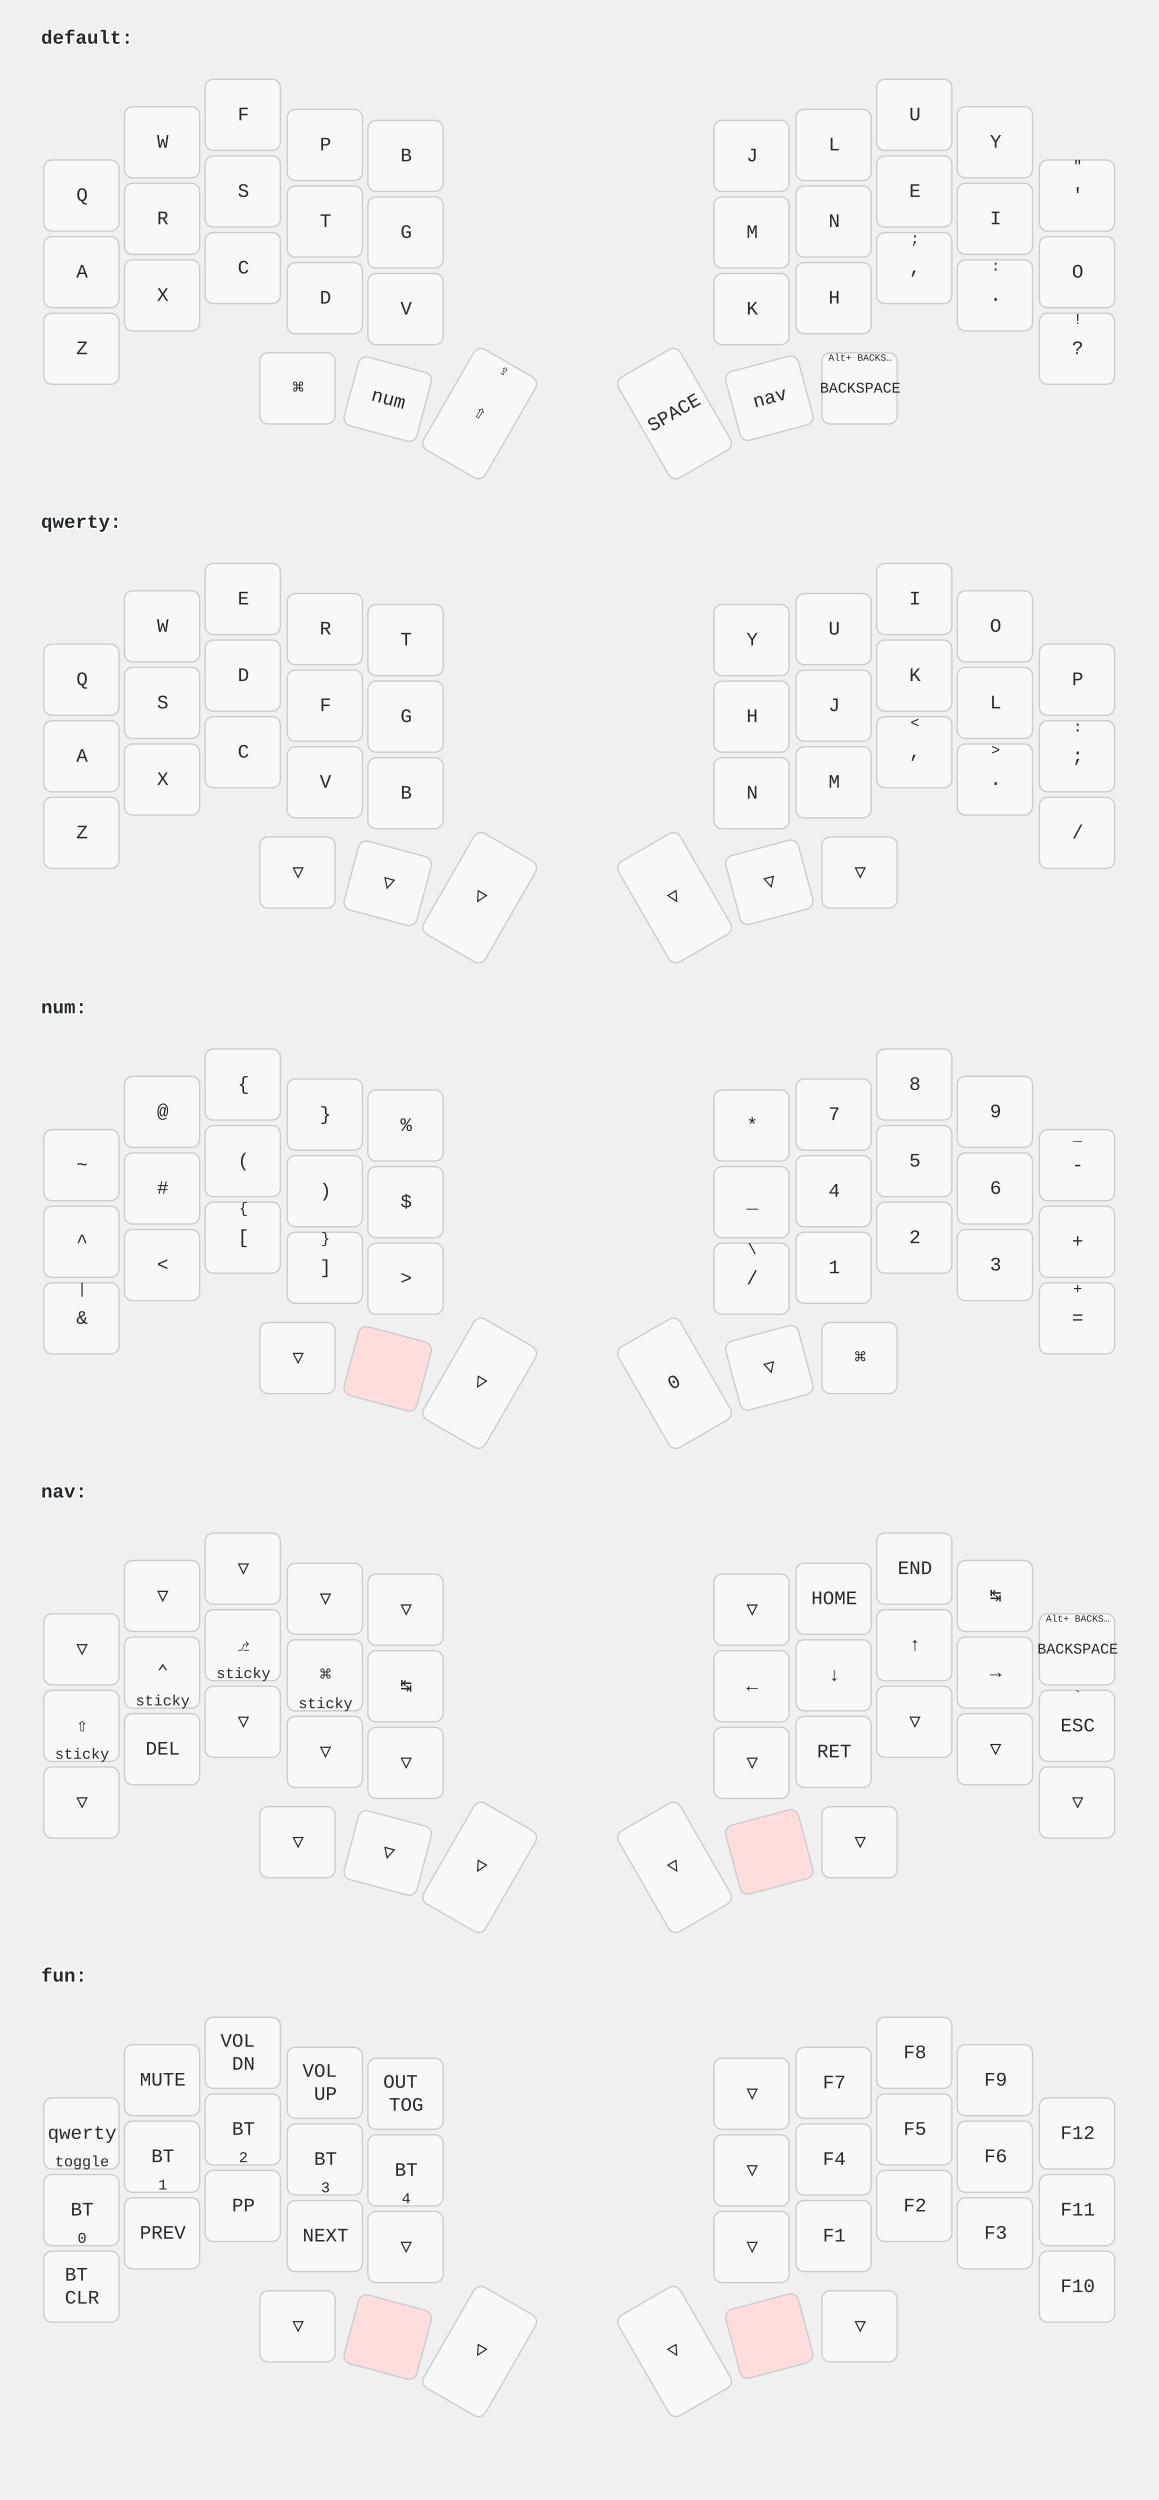
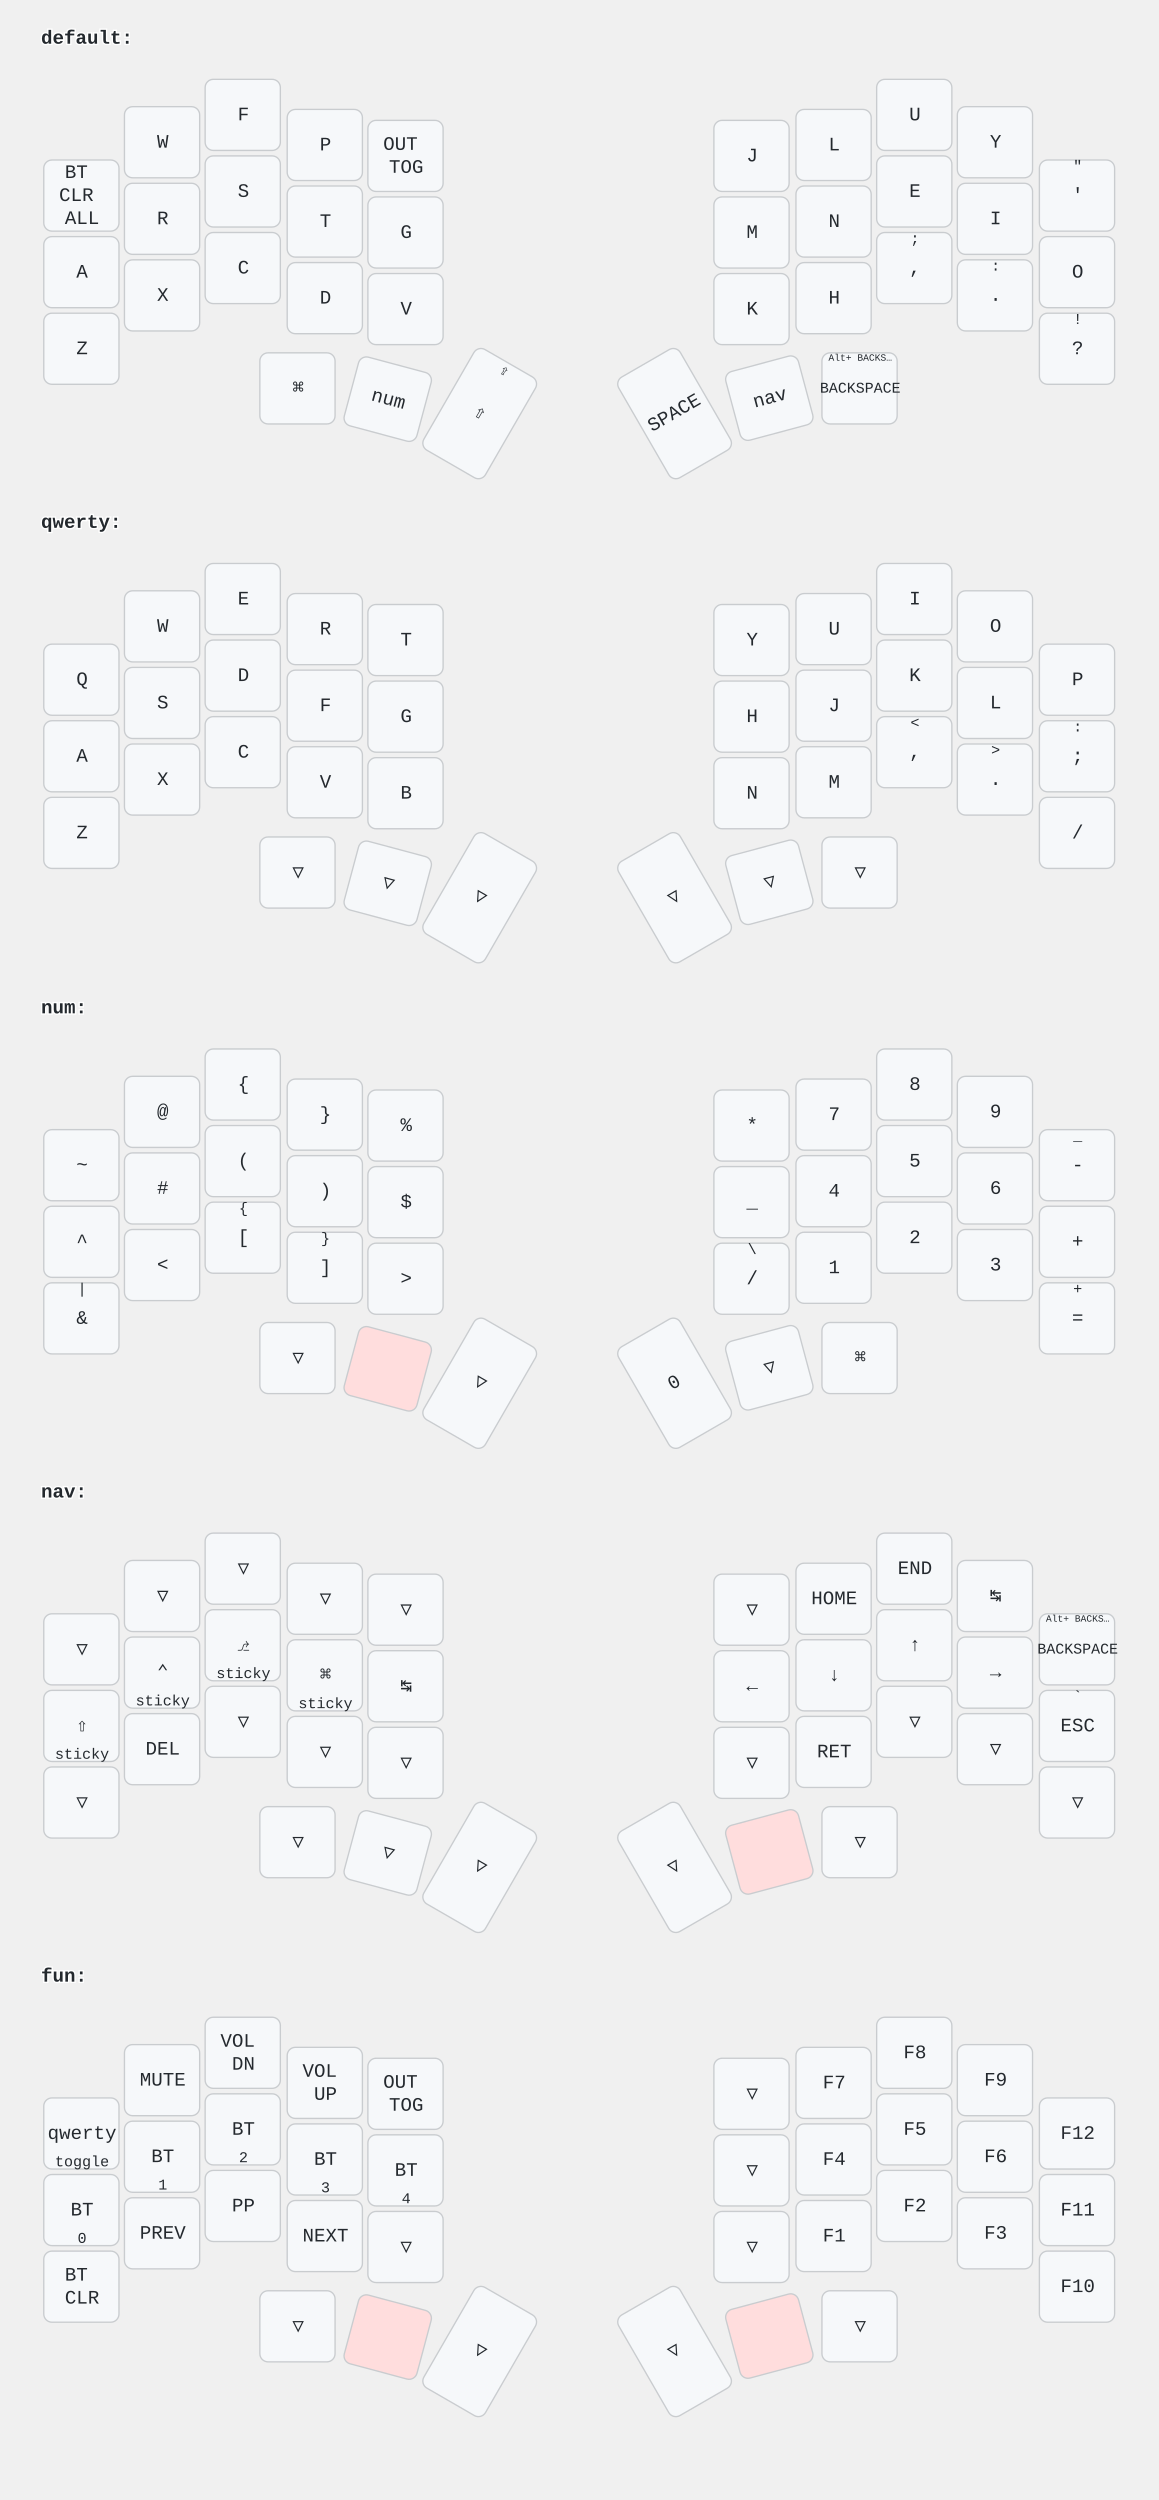
<svg xmlns="http://www.w3.org/2000/svg" width="847" height="1828" viewBox="0 0 847 1828" class="keymap">
  <style>/* font and background color specifications */
svg {
    font-family: SFMono-Regular,Consolas,Liberation Mono,Menlo,monospace;
    font-size: 14px;
    font-kerning: normal;
    text-rendering: optimizeLegibility;
    fill: #24292e;
}

/* default key styling */
rect {
    fill: #f6f8fa;
    stroke: #c9cccf;
    stroke-width: 1;
}

/* color accent for combo boxes */
rect.combo {
    fill: #cdf;
}

/* color accent for held keys */
rect.held, rect.combo.held {
    fill: #fdd;
}

/* color accent for ghost (optional) keys */
rect.ghost, rect.combo.ghost {
    fill: #ddd;
}

text {
    text-anchor: middle;
    dominant-baseline: middle;
}

/* styling for layer labels */
text.label {
    font-weight: bold;
    text-anchor: start;
    stroke: white;
    stroke-width: 2;
    paint-order: stroke;
}

/* styling for combo tap, and key hold/shifted label text */
text.combo, text.hold, text.shifted {
    font-size: 11px;
}

text.hold {
    text-anchor: middle;
    dominant-baseline: auto;
}

text.shifted {
    text-anchor: middle;
    dominant-baseline: hanging;
}

/* styling for hold/shifted label text in combo box */
text.combo.hold, text.combo.shifted {
    font-size: 8px;
}

/* styling for combo dendrons */
path {
    stroke-width: 1;
    stroke: gray;
    fill: none;
}
</style>
  <g transform="translate(30, 0)" class="layer-default">
    <text x="0" y="28" class="label" id="default">default:</text>
    <g transform="translate(0, 56)">
      <g transform="translate(30, 87)" class="key keypos-0">
        <rect rx="6" ry="6" x="-28" y="-26" width="55" height="52" class="key" />
-         <text x="0" y="0" class="key tap">Q</text>
+         <text x="0" y="0" class="key tap">
+           <tspan x="0" dy="-1.2em">BT</tspan>
+           <tspan x="0" dy="1.2em">CLR</tspan>
+           <tspan x="0" dy="1.2em">ALL</tspan>
+         </text>
      </g>
      <g transform="translate(89, 48)" class="key keypos-1">
        <rect rx="6" ry="6" x="-28" y="-26" width="55" height="52" class="key" />
        <text x="0" y="0" class="key tap">W</text>
      </g>
      <g transform="translate(148, 28)" class="key keypos-2">
        <rect rx="6" ry="6" x="-28" y="-26" width="55" height="52" class="key" />
        <text x="0" y="0" class="key tap">F</text>
      </g>
      <g transform="translate(208, 50)" class="key keypos-3">
        <rect rx="6" ry="6" x="-28" y="-26" width="55" height="52" class="key" />
        <text x="0" y="0" class="key tap">P</text>
      </g>
      <g transform="translate(267, 58)" class="key keypos-4">
        <rect rx="6" ry="6" x="-28" y="-26" width="55" height="52" class="key" />
-         <text x="0" y="0" class="key tap">B</text>
+         <text x="0" y="0" class="key tap">
+           <tspan x="0" dy="-0.6em">OUT</tspan>
+           <tspan x="0" dy="1.2em">TOG</tspan>
+         </text>
      </g>
      <g transform="translate(520, 58)" class="key keypos-5">
        <rect rx="6" ry="6" x="-28" y="-26" width="55" height="52" class="key" />
        <text x="0" y="0" class="key tap">J</text>
      </g>
      <g transform="translate(580, 50)" class="key keypos-6">
        <rect rx="6" ry="6" x="-28" y="-26" width="55" height="52" class="key" />
        <text x="0" y="0" class="key tap">L</text>
      </g>
      <g transform="translate(639, 28)" class="key keypos-7">
        <rect rx="6" ry="6" x="-28" y="-26" width="55" height="52" class="key" />
        <text x="0" y="0" class="key tap">U</text>
      </g>
      <g transform="translate(698, 48)" class="key keypos-8">
        <rect rx="6" ry="6" x="-28" y="-26" width="55" height="52" class="key" />
        <text x="0" y="0" class="key tap">Y</text>
      </g>
      <g transform="translate(758, 87)" class="key keypos-9">
        <rect rx="6" ry="6" x="-28" y="-26" width="55" height="52" class="key" />
        <text x="0" y="0" class="key tap">'</text>
        <text x="0" y="-24" class="key shifted">"</text>
      </g>
      <g transform="translate(30, 143)" class="key keypos-10">
        <rect rx="6" ry="6" x="-28" y="-26" width="55" height="52" class="key" />
        <text x="0" y="0" class="key tap">A</text>
      </g>
      <g transform="translate(89, 104)" class="key keypos-11">
        <rect rx="6" ry="6" x="-28" y="-26" width="55" height="52" class="key" />
        <text x="0" y="0" class="key tap">R</text>
      </g>
      <g transform="translate(148, 84)" class="key keypos-12">
        <rect rx="6" ry="6" x="-28" y="-26" width="55" height="52" class="key" />
        <text x="0" y="0" class="key tap">S</text>
      </g>
      <g transform="translate(208, 106)" class="key keypos-13">
        <rect rx="6" ry="6" x="-28" y="-26" width="55" height="52" class="key" />
        <text x="0" y="0" class="key tap">T</text>
      </g>
      <g transform="translate(267, 114)" class="key keypos-14">
        <rect rx="6" ry="6" x="-28" y="-26" width="55" height="52" class="key" />
        <text x="0" y="0" class="key tap">G</text>
      </g>
      <g transform="translate(520, 114)" class="key keypos-15">
        <rect rx="6" ry="6" x="-28" y="-26" width="55" height="52" class="key" />
        <text x="0" y="0" class="key tap">M</text>
      </g>
      <g transform="translate(580, 106)" class="key keypos-16">
        <rect rx="6" ry="6" x="-28" y="-26" width="55" height="52" class="key" />
        <text x="0" y="0" class="key tap">N</text>
      </g>
      <g transform="translate(639, 84)" class="key keypos-17">
        <rect rx="6" ry="6" x="-28" y="-26" width="55" height="52" class="key" />
        <text x="0" y="0" class="key tap">E</text>
      </g>
      <g transform="translate(698, 104)" class="key keypos-18">
        <rect rx="6" ry="6" x="-28" y="-26" width="55" height="52" class="key" />
        <text x="0" y="0" class="key tap">I</text>
      </g>
      <g transform="translate(758, 143)" class="key keypos-19">
        <rect rx="6" ry="6" x="-28" y="-26" width="55" height="52" class="key" />
        <text x="0" y="0" class="key tap">O</text>
      </g>
      <g transform="translate(30, 199)" class="key keypos-20">
        <rect rx="6" ry="6" x="-28" y="-26" width="55" height="52" class="key" />
        <text x="0" y="0" class="key tap">Z</text>
      </g>
      <g transform="translate(89, 160)" class="key keypos-21">
        <rect rx="6" ry="6" x="-28" y="-26" width="55" height="52" class="key" />
        <text x="0" y="0" class="key tap">X</text>
      </g>
      <g transform="translate(148, 140)" class="key keypos-22">
        <rect rx="6" ry="6" x="-28" y="-26" width="55" height="52" class="key" />
        <text x="0" y="0" class="key tap">C</text>
      </g>
      <g transform="translate(208, 162)" class="key keypos-23">
        <rect rx="6" ry="6" x="-28" y="-26" width="55" height="52" class="key" />
        <text x="0" y="0" class="key tap">D</text>
      </g>
      <g transform="translate(267, 170)" class="key keypos-24">
        <rect rx="6" ry="6" x="-28" y="-26" width="55" height="52" class="key" />
        <text x="0" y="0" class="key tap">V</text>
      </g>
      <g transform="translate(520, 170)" class="key keypos-25">
        <rect rx="6" ry="6" x="-28" y="-26" width="55" height="52" class="key" />
        <text x="0" y="0" class="key tap">K</text>
      </g>
      <g transform="translate(580, 162)" class="key keypos-26">
        <rect rx="6" ry="6" x="-28" y="-26" width="55" height="52" class="key" />
        <text x="0" y="0" class="key tap">H</text>
      </g>
      <g transform="translate(639, 140)" class="key keypos-27">
        <rect rx="6" ry="6" x="-28" y="-26" width="55" height="52" class="key" />
        <text x="0" y="0" class="key tap">,</text>
        <text x="0" y="-24" class="key shifted">;</text>
      </g>
      <g transform="translate(698, 160)" class="key keypos-28">
        <rect rx="6" ry="6" x="-28" y="-26" width="55" height="52" class="key" />
        <text x="0" y="0" class="key tap">.</text>
        <text x="0" y="-24" class="key shifted">:</text>
      </g>
      <g transform="translate(758, 199)" class="key keypos-29">
        <rect rx="6" ry="6" x="-28" y="-26" width="55" height="52" class="key" />
        <text x="0" y="0" class="key tap">?</text>
        <text x="0" y="-24" class="key shifted">!</text>
      </g>
      <g transform="translate(188, 228)" class="key keypos-30">
        <rect rx="6" ry="6" x="-28" y="-26" width="55" height="52" class="key" />
        <text x="0" y="0" class="key tap">⌘</text>
      </g>
      <g transform="translate(254, 236) rotate(15.0)" class="key keypos-31">
        <rect rx="6" ry="6" x="-28" y="-26" width="55" height="52" class="key" />
        <a href="#num">
          <text x="0" y="0" class="key tap layer-activator">num</text>
        </a>
      </g>
      <g transform="translate(321, 246) rotate(30.0)" class="key keypos-32">
        <rect rx="6" ry="6" x="-26" y="-42" width="52" height="85" class="key" />
        <text x="0" y="0" class="key tap">⇧</text>
        <text x="0" y="-40" class="key shifted">⇪</text>
      </g>
      <g transform="translate(463, 246) rotate(-30.0)" class="key keypos-33">
        <rect rx="6" ry="6" x="-26" y="-42" width="52" height="85" class="key" />
        <text x="0" y="0" class="key tap">SPACE</text>
      </g>
      <g transform="translate(533, 235) rotate(-15.0)" class="key keypos-34">
        <rect rx="6" ry="6" x="-28" y="-26" width="55" height="52" class="key" />
        <a href="#nav">
          <text x="0" y="0" class="key tap layer-activator">nav</text>
        </a>
      </g>
      <g transform="translate(599, 228)" class="key keypos-35">
        <rect rx="6" ry="6" x="-28" y="-26" width="55" height="52" class="key" />
        <text x="0" y="0" class="key tap">
          <tspan style="font-size: 78%">BACKSPACE</tspan>
        </text>
        <text x="0" y="-24" class="key shifted">
          <tspan style="font-size: 64%">Alt+ BACKS…</tspan>
        </text>
      </g>
    </g>
  </g>
  <g transform="translate(30, 354)" class="layer-qwerty">
    <text x="0" y="28" class="label" id="qwerty">qwerty:</text>
    <g transform="translate(0, 56)">
      <g transform="translate(30, 87)" class="key keypos-0">
        <rect rx="6" ry="6" x="-28" y="-26" width="55" height="52" class="key" />
        <text x="0" y="0" class="key tap">Q</text>
      </g>
      <g transform="translate(89, 48)" class="key keypos-1">
        <rect rx="6" ry="6" x="-28" y="-26" width="55" height="52" class="key" />
        <text x="0" y="0" class="key tap">W</text>
      </g>
      <g transform="translate(148, 28)" class="key keypos-2">
        <rect rx="6" ry="6" x="-28" y="-26" width="55" height="52" class="key" />
        <text x="0" y="0" class="key tap">E</text>
      </g>
      <g transform="translate(208, 50)" class="key keypos-3">
        <rect rx="6" ry="6" x="-28" y="-26" width="55" height="52" class="key" />
        <text x="0" y="0" class="key tap">R</text>
      </g>
      <g transform="translate(267, 58)" class="key keypos-4">
        <rect rx="6" ry="6" x="-28" y="-26" width="55" height="52" class="key" />
        <text x="0" y="0" class="key tap">T</text>
      </g>
      <g transform="translate(520, 58)" class="key keypos-5">
        <rect rx="6" ry="6" x="-28" y="-26" width="55" height="52" class="key" />
        <text x="0" y="0" class="key tap">Y</text>
      </g>
      <g transform="translate(580, 50)" class="key keypos-6">
        <rect rx="6" ry="6" x="-28" y="-26" width="55" height="52" class="key" />
        <text x="0" y="0" class="key tap">U</text>
      </g>
      <g transform="translate(639, 28)" class="key keypos-7">
        <rect rx="6" ry="6" x="-28" y="-26" width="55" height="52" class="key" />
        <text x="0" y="0" class="key tap">I</text>
      </g>
      <g transform="translate(698, 48)" class="key keypos-8">
        <rect rx="6" ry="6" x="-28" y="-26" width="55" height="52" class="key" />
        <text x="0" y="0" class="key tap">O</text>
      </g>
      <g transform="translate(758, 87)" class="key keypos-9">
        <rect rx="6" ry="6" x="-28" y="-26" width="55" height="52" class="key" />
        <text x="0" y="0" class="key tap">P</text>
      </g>
      <g transform="translate(30, 143)" class="key keypos-10">
        <rect rx="6" ry="6" x="-28" y="-26" width="55" height="52" class="key" />
        <text x="0" y="0" class="key tap">A</text>
      </g>
      <g transform="translate(89, 104)" class="key keypos-11">
        <rect rx="6" ry="6" x="-28" y="-26" width="55" height="52" class="key" />
        <text x="0" y="0" class="key tap">S</text>
      </g>
      <g transform="translate(148, 84)" class="key keypos-12">
        <rect rx="6" ry="6" x="-28" y="-26" width="55" height="52" class="key" />
        <text x="0" y="0" class="key tap">D</text>
      </g>
      <g transform="translate(208, 106)" class="key keypos-13">
        <rect rx="6" ry="6" x="-28" y="-26" width="55" height="52" class="key" />
        <text x="0" y="0" class="key tap">F</text>
      </g>
      <g transform="translate(267, 114)" class="key keypos-14">
        <rect rx="6" ry="6" x="-28" y="-26" width="55" height="52" class="key" />
        <text x="0" y="0" class="key tap">G</text>
      </g>
      <g transform="translate(520, 114)" class="key keypos-15">
        <rect rx="6" ry="6" x="-28" y="-26" width="55" height="52" class="key" />
        <text x="0" y="0" class="key tap">H</text>
      </g>
      <g transform="translate(580, 106)" class="key keypos-16">
        <rect rx="6" ry="6" x="-28" y="-26" width="55" height="52" class="key" />
        <text x="0" y="0" class="key tap">J</text>
      </g>
      <g transform="translate(639, 84)" class="key keypos-17">
        <rect rx="6" ry="6" x="-28" y="-26" width="55" height="52" class="key" />
        <text x="0" y="0" class="key tap">K</text>
      </g>
      <g transform="translate(698, 104)" class="key keypos-18">
        <rect rx="6" ry="6" x="-28" y="-26" width="55" height="52" class="key" />
        <text x="0" y="0" class="key tap">L</text>
      </g>
      <g transform="translate(758, 143)" class="key keypos-19">
        <rect rx="6" ry="6" x="-28" y="-26" width="55" height="52" class="key" />
        <text x="0" y="0" class="key tap">;</text>
        <text x="0" y="-24" class="key shifted">:</text>
      </g>
      <g transform="translate(30, 199)" class="key keypos-20">
        <rect rx="6" ry="6" x="-28" y="-26" width="55" height="52" class="key" />
        <text x="0" y="0" class="key tap">Z</text>
      </g>
      <g transform="translate(89, 160)" class="key keypos-21">
        <rect rx="6" ry="6" x="-28" y="-26" width="55" height="52" class="key" />
        <text x="0" y="0" class="key tap">X</text>
      </g>
      <g transform="translate(148, 140)" class="key keypos-22">
        <rect rx="6" ry="6" x="-28" y="-26" width="55" height="52" class="key" />
        <text x="0" y="0" class="key tap">C</text>
      </g>
      <g transform="translate(208, 162)" class="key keypos-23">
        <rect rx="6" ry="6" x="-28" y="-26" width="55" height="52" class="key" />
        <text x="0" y="0" class="key tap">V</text>
      </g>
      <g transform="translate(267, 170)" class="key keypos-24">
        <rect rx="6" ry="6" x="-28" y="-26" width="55" height="52" class="key" />
        <text x="0" y="0" class="key tap">B</text>
      </g>
      <g transform="translate(520, 170)" class="key keypos-25">
        <rect rx="6" ry="6" x="-28" y="-26" width="55" height="52" class="key" />
        <text x="0" y="0" class="key tap">N</text>
      </g>
      <g transform="translate(580, 162)" class="key keypos-26">
        <rect rx="6" ry="6" x="-28" y="-26" width="55" height="52" class="key" />
        <text x="0" y="0" class="key tap">M</text>
      </g>
      <g transform="translate(639, 140)" class="key keypos-27">
        <rect rx="6" ry="6" x="-28" y="-26" width="55" height="52" class="key" />
        <text x="0" y="0" class="key tap">,</text>
        <text x="0" y="-24" class="key shifted">&lt;</text>
      </g>
      <g transform="translate(698, 160)" class="key keypos-28">
        <rect rx="6" ry="6" x="-28" y="-26" width="55" height="52" class="key" />
        <text x="0" y="0" class="key tap">.</text>
        <text x="0" y="-24" class="key shifted">&gt;</text>
      </g>
      <g transform="translate(758, 199)" class="key keypos-29">
        <rect rx="6" ry="6" x="-28" y="-26" width="55" height="52" class="key" />
        <text x="0" y="0" class="key tap">/</text>
      </g>
      <g transform="translate(188, 228)" class="key trans keypos-30">
        <rect rx="6" ry="6" x="-28" y="-26" width="55" height="52" class="key trans" />
        <text x="0" y="0" class="key trans tap">▽</text>
      </g>
      <g transform="translate(254, 236) rotate(15.0)" class="key trans keypos-31">
        <rect rx="6" ry="6" x="-28" y="-26" width="55" height="52" class="key trans" />
        <text x="0" y="0" class="key trans tap">▽</text>
      </g>
      <g transform="translate(321, 246) rotate(30.0)" class="key trans keypos-32">
        <rect rx="6" ry="6" x="-26" y="-42" width="52" height="85" class="key trans" />
        <text x="0" y="0" class="key trans tap">▽</text>
      </g>
      <g transform="translate(463, 246) rotate(-30.0)" class="key trans keypos-33">
        <rect rx="6" ry="6" x="-26" y="-42" width="52" height="85" class="key trans" />
        <text x="0" y="0" class="key trans tap">▽</text>
      </g>
      <g transform="translate(533, 235) rotate(-15.0)" class="key trans keypos-34">
        <rect rx="6" ry="6" x="-28" y="-26" width="55" height="52" class="key trans" />
        <text x="0" y="0" class="key trans tap">▽</text>
      </g>
      <g transform="translate(599, 228)" class="key trans keypos-35">
        <rect rx="6" ry="6" x="-28" y="-26" width="55" height="52" class="key trans" />
        <text x="0" y="0" class="key trans tap">▽</text>
      </g>
    </g>
  </g>
  <g transform="translate(30, 709)" class="layer-num">
    <text x="0" y="28" class="label" id="num">num:</text>
    <g transform="translate(0, 56)">
      <g transform="translate(30, 87)" class="key keypos-0">
        <rect rx="6" ry="6" x="-28" y="-26" width="55" height="52" class="key" />
        <text x="0" y="0" class="key tap">~</text>
      </g>
      <g transform="translate(89, 48)" class="key keypos-1">
        <rect rx="6" ry="6" x="-28" y="-26" width="55" height="52" class="key" />
        <text x="0" y="0" class="key tap">@</text>
      </g>
      <g transform="translate(148, 28)" class="key keypos-2">
        <rect rx="6" ry="6" x="-28" y="-26" width="55" height="52" class="key" />
        <text x="0" y="0" class="key tap">{</text>
      </g>
      <g transform="translate(208, 50)" class="key keypos-3">
        <rect rx="6" ry="6" x="-28" y="-26" width="55" height="52" class="key" />
        <text x="0" y="0" class="key tap">}</text>
      </g>
      <g transform="translate(267, 58)" class="key keypos-4">
        <rect rx="6" ry="6" x="-28" y="-26" width="55" height="52" class="key" />
        <text x="0" y="0" class="key tap">%</text>
      </g>
      <g transform="translate(520, 58)" class="key keypos-5">
        <rect rx="6" ry="6" x="-28" y="-26" width="55" height="52" class="key" />
        <text x="0" y="0" class="key tap">*</text>
      </g>
      <g transform="translate(580, 50)" class="key keypos-6">
        <rect rx="6" ry="6" x="-28" y="-26" width="55" height="52" class="key" />
        <text x="0" y="0" class="key tap">7</text>
      </g>
      <g transform="translate(639, 28)" class="key keypos-7">
        <rect rx="6" ry="6" x="-28" y="-26" width="55" height="52" class="key" />
        <text x="0" y="0" class="key tap">8</text>
      </g>
      <g transform="translate(698, 48)" class="key keypos-8">
        <rect rx="6" ry="6" x="-28" y="-26" width="55" height="52" class="key" />
        <text x="0" y="0" class="key tap">9</text>
      </g>
      <g transform="translate(758, 87)" class="key keypos-9">
        <rect rx="6" ry="6" x="-28" y="-26" width="55" height="52" class="key" />
        <text x="0" y="0" class="key tap">-</text>
        <text x="0" y="-24" class="key shifted">_</text>
      </g>
      <g transform="translate(30, 143)" class="key keypos-10">
        <rect rx="6" ry="6" x="-28" y="-26" width="55" height="52" class="key" />
        <text x="0" y="0" class="key tap">^</text>
      </g>
      <g transform="translate(89, 104)" class="key keypos-11">
        <rect rx="6" ry="6" x="-28" y="-26" width="55" height="52" class="key" />
        <text x="0" y="0" class="key tap">#</text>
      </g>
      <g transform="translate(148, 84)" class="key keypos-12">
        <rect rx="6" ry="6" x="-28" y="-26" width="55" height="52" class="key" />
        <text x="0" y="0" class="key tap">(</text>
      </g>
      <g transform="translate(208, 106)" class="key keypos-13">
        <rect rx="6" ry="6" x="-28" y="-26" width="55" height="52" class="key" />
        <text x="0" y="0" class="key tap">)</text>
      </g>
      <g transform="translate(267, 114)" class="key keypos-14">
        <rect rx="6" ry="6" x="-28" y="-26" width="55" height="52" class="key" />
        <text x="0" y="0" class="key tap">$</text>
      </g>
      <g transform="translate(520, 114)" class="key keypos-15">
        <rect rx="6" ry="6" x="-28" y="-26" width="55" height="52" class="key" />
        <text x="0" y="0" class="key tap">_</text>
      </g>
      <g transform="translate(580, 106)" class="key keypos-16">
        <rect rx="6" ry="6" x="-28" y="-26" width="55" height="52" class="key" />
        <text x="0" y="0" class="key tap">4</text>
      </g>
      <g transform="translate(639, 84)" class="key keypos-17">
        <rect rx="6" ry="6" x="-28" y="-26" width="55" height="52" class="key" />
        <text x="0" y="0" class="key tap">5</text>
      </g>
      <g transform="translate(698, 104)" class="key keypos-18">
        <rect rx="6" ry="6" x="-28" y="-26" width="55" height="52" class="key" />
        <text x="0" y="0" class="key tap">6</text>
      </g>
      <g transform="translate(758, 143)" class="key keypos-19">
        <rect rx="6" ry="6" x="-28" y="-26" width="55" height="52" class="key" />
        <text x="0" y="0" class="key tap">+</text>
      </g>
      <g transform="translate(30, 199)" class="key keypos-20">
        <rect rx="6" ry="6" x="-28" y="-26" width="55" height="52" class="key" />
        <text x="0" y="0" class="key tap">&amp;</text>
        <text x="0" y="-24" class="key shifted">|</text>
      </g>
      <g transform="translate(89, 160)" class="key keypos-21">
        <rect rx="6" ry="6" x="-28" y="-26" width="55" height="52" class="key" />
        <text x="0" y="0" class="key tap">&lt;</text>
      </g>
      <g transform="translate(148, 140)" class="key keypos-22">
        <rect rx="6" ry="6" x="-28" y="-26" width="55" height="52" class="key" />
        <text x="0" y="0" class="key tap">[</text>
        <text x="0" y="-24" class="key shifted">{</text>
      </g>
      <g transform="translate(208, 162)" class="key keypos-23">
        <rect rx="6" ry="6" x="-28" y="-26" width="55" height="52" class="key" />
        <text x="0" y="0" class="key tap">]</text>
        <text x="0" y="-24" class="key shifted">}</text>
      </g>
      <g transform="translate(267, 170)" class="key keypos-24">
        <rect rx="6" ry="6" x="-28" y="-26" width="55" height="52" class="key" />
        <text x="0" y="0" class="key tap">&gt;</text>
      </g>
      <g transform="translate(520, 170)" class="key keypos-25">
        <rect rx="6" ry="6" x="-28" y="-26" width="55" height="52" class="key" />
        <text x="0" y="0" class="key tap">/</text>
        <text x="0" y="-24" class="key shifted">\</text>
      </g>
      <g transform="translate(580, 162)" class="key keypos-26">
        <rect rx="6" ry="6" x="-28" y="-26" width="55" height="52" class="key" />
        <text x="0" y="0" class="key tap">1</text>
      </g>
      <g transform="translate(639, 140)" class="key keypos-27">
        <rect rx="6" ry="6" x="-28" y="-26" width="55" height="52" class="key" />
        <text x="0" y="0" class="key tap">2</text>
      </g>
      <g transform="translate(698, 160)" class="key keypos-28">
        <rect rx="6" ry="6" x="-28" y="-26" width="55" height="52" class="key" />
        <text x="0" y="0" class="key tap">3</text>
      </g>
      <g transform="translate(758, 199)" class="key keypos-29">
        <rect rx="6" ry="6" x="-28" y="-26" width="55" height="52" class="key" />
        <text x="0" y="0" class="key tap">=</text>
        <text x="0" y="-24" class="key shifted">+</text>
      </g>
      <g transform="translate(188, 228)" class="key trans keypos-30">
        <rect rx="6" ry="6" x="-28" y="-26" width="55" height="52" class="key trans" />
        <text x="0" y="0" class="key trans tap">▽</text>
      </g>
      <g transform="translate(254, 236) rotate(15.0)" class="key held keypos-31">
        <rect rx="6" ry="6" x="-28" y="-26" width="55" height="52" class="key held" />
      </g>
      <g transform="translate(321, 246) rotate(30.0)" class="key trans keypos-32">
        <rect rx="6" ry="6" x="-26" y="-42" width="52" height="85" class="key trans" />
        <text x="0" y="0" class="key trans tap">▽</text>
      </g>
      <g transform="translate(463, 246) rotate(-30.0)" class="key keypos-33">
        <rect rx="6" ry="6" x="-26" y="-42" width="52" height="85" class="key" />
        <text x="0" y="0" class="key tap">0</text>
      </g>
      <g transform="translate(533, 235) rotate(-15.0)" class="key trans keypos-34">
        <rect rx="6" ry="6" x="-28" y="-26" width="55" height="52" class="key trans" />
        <text x="0" y="0" class="key trans tap">▽</text>
      </g>
      <g transform="translate(599, 228)" class="key keypos-35">
        <rect rx="6" ry="6" x="-28" y="-26" width="55" height="52" class="key" />
        <text x="0" y="0" class="key tap">⌘</text>
      </g>
    </g>
  </g>
  <g transform="translate(30, 1063)" class="layer-nav">
    <text x="0" y="28" class="label" id="nav">nav:</text>
    <g transform="translate(0, 56)">
      <g transform="translate(30, 87)" class="key trans keypos-0">
        <rect rx="6" ry="6" x="-28" y="-26" width="55" height="52" class="key trans" />
        <text x="0" y="0" class="key trans tap">▽</text>
      </g>
      <g transform="translate(89, 48)" class="key trans keypos-1">
        <rect rx="6" ry="6" x="-28" y="-26" width="55" height="52" class="key trans" />
        <text x="0" y="0" class="key trans tap">▽</text>
      </g>
      <g transform="translate(148, 28)" class="key trans keypos-2">
        <rect rx="6" ry="6" x="-28" y="-26" width="55" height="52" class="key trans" />
        <text x="0" y="0" class="key trans tap">▽</text>
      </g>
      <g transform="translate(208, 50)" class="key trans keypos-3">
        <rect rx="6" ry="6" x="-28" y="-26" width="55" height="52" class="key trans" />
        <text x="0" y="0" class="key trans tap">▽</text>
      </g>
      <g transform="translate(267, 58)" class="key trans keypos-4">
        <rect rx="6" ry="6" x="-28" y="-26" width="55" height="52" class="key trans" />
        <text x="0" y="0" class="key trans tap">▽</text>
      </g>
      <g transform="translate(520, 58)" class="key trans keypos-5">
        <rect rx="6" ry="6" x="-28" y="-26" width="55" height="52" class="key trans" />
        <text x="0" y="0" class="key trans tap">▽</text>
      </g>
      <g transform="translate(580, 50)" class="key keypos-6">
        <rect rx="6" ry="6" x="-28" y="-26" width="55" height="52" class="key" />
        <text x="0" y="0" class="key tap">HOME</text>
      </g>
      <g transform="translate(639, 28)" class="key keypos-7">
        <rect rx="6" ry="6" x="-28" y="-26" width="55" height="52" class="key" />
        <text x="0" y="0" class="key tap">END</text>
      </g>
      <g transform="translate(698, 48)" class="key keypos-8">
        <rect rx="6" ry="6" x="-28" y="-26" width="55" height="52" class="key" />
        <text x="0" y="0" class="key tap">↹</text>
      </g>
      <g transform="translate(758, 87)" class="key keypos-9">
        <rect rx="6" ry="6" x="-28" y="-26" width="55" height="52" class="key" />
        <text x="0" y="0" class="key tap">
          <tspan style="font-size: 78%">BACKSPACE</tspan>
        </text>
        <text x="0" y="-24" class="key shifted">
          <tspan style="font-size: 64%">Alt+ BACKS…</tspan>
        </text>
      </g>
      <g transform="translate(30, 143)" class="key keypos-10">
        <rect rx="6" ry="6" x="-28" y="-26" width="55" height="52" class="key" />
        <text x="0" y="0" class="key tap">⇧</text>
        <text x="0" y="24" class="key hold">sticky</text>
      </g>
      <g transform="translate(89, 104)" class="key keypos-11">
        <rect rx="6" ry="6" x="-28" y="-26" width="55" height="52" class="key" />
        <text x="0" y="0" class="key tap">⌃</text>
        <text x="0" y="24" class="key hold">sticky</text>
      </g>
      <g transform="translate(148, 84)" class="key keypos-12">
        <rect rx="6" ry="6" x="-28" y="-26" width="55" height="52" class="key" />
        <text x="0" y="0" class="key tap">⎇</text>
        <text x="0" y="24" class="key hold">sticky</text>
      </g>
      <g transform="translate(208, 106)" class="key keypos-13">
        <rect rx="6" ry="6" x="-28" y="-26" width="55" height="52" class="key" />
        <text x="0" y="0" class="key tap">⌘</text>
        <text x="0" y="24" class="key hold">sticky</text>
      </g>
      <g transform="translate(267, 114)" class="key keypos-14">
        <rect rx="6" ry="6" x="-28" y="-26" width="55" height="52" class="key" />
        <text x="0" y="0" class="key tap">↹</text>
      </g>
      <g transform="translate(520, 114)" class="key keypos-15">
        <rect rx="6" ry="6" x="-28" y="-26" width="55" height="52" class="key" />
        <text x="0" y="0" class="key tap">←</text>
      </g>
      <g transform="translate(580, 106)" class="key keypos-16">
        <rect rx="6" ry="6" x="-28" y="-26" width="55" height="52" class="key" />
        <text x="0" y="0" class="key tap">↓</text>
      </g>
      <g transform="translate(639, 84)" class="key keypos-17">
        <rect rx="6" ry="6" x="-28" y="-26" width="55" height="52" class="key" />
        <text x="0" y="0" class="key tap">↑</text>
      </g>
      <g transform="translate(698, 104)" class="key keypos-18">
        <rect rx="6" ry="6" x="-28" y="-26" width="55" height="52" class="key" />
        <text x="0" y="0" class="key tap">→</text>
      </g>
      <g transform="translate(758, 143)" class="key keypos-19">
        <rect rx="6" ry="6" x="-28" y="-26" width="55" height="52" class="key" />
        <text x="0" y="0" class="key tap">ESC</text>
        <text x="0" y="-24" class="key shifted">`</text>
      </g>
      <g transform="translate(30, 199)" class="key trans keypos-20">
        <rect rx="6" ry="6" x="-28" y="-26" width="55" height="52" class="key trans" />
        <text x="0" y="0" class="key trans tap">▽</text>
      </g>
      <g transform="translate(89, 160)" class="key keypos-21">
        <rect rx="6" ry="6" x="-28" y="-26" width="55" height="52" class="key" />
        <text x="0" y="0" class="key tap">DEL</text>
      </g>
      <g transform="translate(148, 140)" class="key trans keypos-22">
        <rect rx="6" ry="6" x="-28" y="-26" width="55" height="52" class="key trans" />
        <text x="0" y="0" class="key trans tap">▽</text>
      </g>
      <g transform="translate(208, 162)" class="key trans keypos-23">
        <rect rx="6" ry="6" x="-28" y="-26" width="55" height="52" class="key trans" />
        <text x="0" y="0" class="key trans tap">▽</text>
      </g>
      <g transform="translate(267, 170)" class="key trans keypos-24">
        <rect rx="6" ry="6" x="-28" y="-26" width="55" height="52" class="key trans" />
        <text x="0" y="0" class="key trans tap">▽</text>
      </g>
      <g transform="translate(520, 170)" class="key trans keypos-25">
        <rect rx="6" ry="6" x="-28" y="-26" width="55" height="52" class="key trans" />
        <text x="0" y="0" class="key trans tap">▽</text>
      </g>
      <g transform="translate(580, 162)" class="key keypos-26">
        <rect rx="6" ry="6" x="-28" y="-26" width="55" height="52" class="key" />
        <text x="0" y="0" class="key tap">RET</text>
      </g>
      <g transform="translate(639, 140)" class="key trans keypos-27">
        <rect rx="6" ry="6" x="-28" y="-26" width="55" height="52" class="key trans" />
        <text x="0" y="0" class="key trans tap">▽</text>
      </g>
      <g transform="translate(698, 160)" class="key trans keypos-28">
        <rect rx="6" ry="6" x="-28" y="-26" width="55" height="52" class="key trans" />
        <text x="0" y="0" class="key trans tap">▽</text>
      </g>
      <g transform="translate(758, 199)" class="key trans keypos-29">
        <rect rx="6" ry="6" x="-28" y="-26" width="55" height="52" class="key trans" />
        <text x="0" y="0" class="key trans tap">▽</text>
      </g>
      <g transform="translate(188, 228)" class="key trans keypos-30">
        <rect rx="6" ry="6" x="-28" y="-26" width="55" height="52" class="key trans" />
        <text x="0" y="0" class="key trans tap">▽</text>
      </g>
      <g transform="translate(254, 236) rotate(15.0)" class="key trans keypos-31">
        <rect rx="6" ry="6" x="-28" y="-26" width="55" height="52" class="key trans" />
        <text x="0" y="0" class="key trans tap">▽</text>
      </g>
      <g transform="translate(321, 246) rotate(30.0)" class="key trans keypos-32">
        <rect rx="6" ry="6" x="-26" y="-42" width="52" height="85" class="key trans" />
        <text x="0" y="0" class="key trans tap">▽</text>
      </g>
      <g transform="translate(463, 246) rotate(-30.0)" class="key trans keypos-33">
        <rect rx="6" ry="6" x="-26" y="-42" width="52" height="85" class="key trans" />
        <text x="0" y="0" class="key trans tap">▽</text>
      </g>
      <g transform="translate(533, 235) rotate(-15.0)" class="key held keypos-34">
        <rect rx="6" ry="6" x="-28" y="-26" width="55" height="52" class="key held" />
      </g>
      <g transform="translate(599, 228)" class="key trans keypos-35">
        <rect rx="6" ry="6" x="-28" y="-26" width="55" height="52" class="key trans" />
        <text x="0" y="0" class="key trans tap">▽</text>
      </g>
    </g>
  </g>
  <g transform="translate(30, 1417)" class="layer-fun">
    <text x="0" y="28" class="label" id="fun">fun:</text>
    <g transform="translate(0, 56)">
      <g transform="translate(30, 87)" class="key keypos-0">
        <rect rx="6" ry="6" x="-28" y="-26" width="55" height="52" class="key" />
        <a href="#qwerty">
          <text x="0" y="0" class="key tap layer-activator">qwerty</text>
        </a>
        <text x="0" y="24" class="key hold">toggle</text>
      </g>
      <g transform="translate(89, 48)" class="key keypos-1">
        <rect rx="6" ry="6" x="-28" y="-26" width="55" height="52" class="key" />
        <text x="0" y="0" class="key tap">MUTE</text>
      </g>
      <g transform="translate(148, 28)" class="key keypos-2">
        <rect rx="6" ry="6" x="-28" y="-26" width="55" height="52" class="key" />
        <text x="0" y="0" class="key tap">
          <tspan x="0" dy="-0.6em">VOL</tspan>
          <tspan x="0" dy="1.2em">DN</tspan>
        </text>
      </g>
      <g transform="translate(208, 50)" class="key keypos-3">
        <rect rx="6" ry="6" x="-28" y="-26" width="55" height="52" class="key" />
        <text x="0" y="0" class="key tap">
          <tspan x="0" dy="-0.6em">VOL</tspan>
          <tspan x="0" dy="1.2em">UP</tspan>
        </text>
      </g>
      <g transform="translate(267, 58)" class="key keypos-4">
        <rect rx="6" ry="6" x="-28" y="-26" width="55" height="52" class="key" />
        <text x="0" y="0" class="key tap">
          <tspan x="0" dy="-0.6em">OUT</tspan>
          <tspan x="0" dy="1.2em">TOG</tspan>
        </text>
      </g>
      <g transform="translate(520, 58)" class="key trans keypos-5">
        <rect rx="6" ry="6" x="-28" y="-26" width="55" height="52" class="key trans" />
        <text x="0" y="0" class="key trans tap">▽</text>
      </g>
      <g transform="translate(580, 50)" class="key keypos-6">
        <rect rx="6" ry="6" x="-28" y="-26" width="55" height="52" class="key" />
        <text x="0" y="0" class="key tap">F7</text>
      </g>
      <g transform="translate(639, 28)" class="key keypos-7">
        <rect rx="6" ry="6" x="-28" y="-26" width="55" height="52" class="key" />
        <text x="0" y="0" class="key tap">F8</text>
      </g>
      <g transform="translate(698, 48)" class="key keypos-8">
        <rect rx="6" ry="6" x="-28" y="-26" width="55" height="52" class="key" />
        <text x="0" y="0" class="key tap">F9</text>
      </g>
      <g transform="translate(758, 87)" class="key keypos-9">
        <rect rx="6" ry="6" x="-28" y="-26" width="55" height="52" class="key" />
        <text x="0" y="0" class="key tap">F12</text>
      </g>
      <g transform="translate(30, 143)" class="key keypos-10">
        <rect rx="6" ry="6" x="-28" y="-26" width="55" height="52" class="key" />
        <text x="0" y="0" class="key tap">BT</text>
        <text x="0" y="24" class="key hold">0</text>
      </g>
      <g transform="translate(89, 104)" class="key keypos-11">
        <rect rx="6" ry="6" x="-28" y="-26" width="55" height="52" class="key" />
        <text x="0" y="0" class="key tap">BT</text>
        <text x="0" y="24" class="key hold">1</text>
      </g>
      <g transform="translate(148, 84)" class="key keypos-12">
        <rect rx="6" ry="6" x="-28" y="-26" width="55" height="52" class="key" />
        <text x="0" y="0" class="key tap">BT</text>
        <text x="0" y="24" class="key hold">2</text>
      </g>
      <g transform="translate(208, 106)" class="key keypos-13">
        <rect rx="6" ry="6" x="-28" y="-26" width="55" height="52" class="key" />
        <text x="0" y="0" class="key tap">BT</text>
        <text x="0" y="24" class="key hold">3</text>
      </g>
      <g transform="translate(267, 114)" class="key keypos-14">
        <rect rx="6" ry="6" x="-28" y="-26" width="55" height="52" class="key" />
        <text x="0" y="0" class="key tap">BT</text>
        <text x="0" y="24" class="key hold">4</text>
      </g>
      <g transform="translate(520, 114)" class="key trans keypos-15">
        <rect rx="6" ry="6" x="-28" y="-26" width="55" height="52" class="key trans" />
        <text x="0" y="0" class="key trans tap">▽</text>
      </g>
      <g transform="translate(580, 106)" class="key keypos-16">
        <rect rx="6" ry="6" x="-28" y="-26" width="55" height="52" class="key" />
        <text x="0" y="0" class="key tap">F4</text>
      </g>
      <g transform="translate(639, 84)" class="key keypos-17">
        <rect rx="6" ry="6" x="-28" y="-26" width="55" height="52" class="key" />
        <text x="0" y="0" class="key tap">F5</text>
      </g>
      <g transform="translate(698, 104)" class="key keypos-18">
        <rect rx="6" ry="6" x="-28" y="-26" width="55" height="52" class="key" />
        <text x="0" y="0" class="key tap">F6</text>
      </g>
      <g transform="translate(758, 143)" class="key keypos-19">
        <rect rx="6" ry="6" x="-28" y="-26" width="55" height="52" class="key" />
        <text x="0" y="0" class="key tap">F11</text>
      </g>
      <g transform="translate(30, 199)" class="key keypos-20">
        <rect rx="6" ry="6" x="-28" y="-26" width="55" height="52" class="key" />
        <text x="0" y="0" class="key tap">
          <tspan x="0" dy="-0.6em">BT</tspan>
          <tspan x="0" dy="1.2em">CLR</tspan>
        </text>
      </g>
      <g transform="translate(89, 160)" class="key keypos-21">
        <rect rx="6" ry="6" x="-28" y="-26" width="55" height="52" class="key" />
        <text x="0" y="0" class="key tap">PREV</text>
      </g>
      <g transform="translate(148, 140)" class="key keypos-22">
        <rect rx="6" ry="6" x="-28" y="-26" width="55" height="52" class="key" />
        <text x="0" y="0" class="key tap">PP</text>
      </g>
      <g transform="translate(208, 162)" class="key keypos-23">
        <rect rx="6" ry="6" x="-28" y="-26" width="55" height="52" class="key" />
        <text x="0" y="0" class="key tap">NEXT</text>
      </g>
      <g transform="translate(267, 170)" class="key trans keypos-24">
        <rect rx="6" ry="6" x="-28" y="-26" width="55" height="52" class="key trans" />
        <text x="0" y="0" class="key trans tap">▽</text>
      </g>
      <g transform="translate(520, 170)" class="key trans keypos-25">
        <rect rx="6" ry="6" x="-28" y="-26" width="55" height="52" class="key trans" />
        <text x="0" y="0" class="key trans tap">▽</text>
      </g>
      <g transform="translate(580, 162)" class="key keypos-26">
        <rect rx="6" ry="6" x="-28" y="-26" width="55" height="52" class="key" />
        <text x="0" y="0" class="key tap">F1</text>
      </g>
      <g transform="translate(639, 140)" class="key keypos-27">
        <rect rx="6" ry="6" x="-28" y="-26" width="55" height="52" class="key" />
        <text x="0" y="0" class="key tap">F2</text>
      </g>
      <g transform="translate(698, 160)" class="key keypos-28">
        <rect rx="6" ry="6" x="-28" y="-26" width="55" height="52" class="key" />
        <text x="0" y="0" class="key tap">F3</text>
      </g>
      <g transform="translate(758, 199)" class="key keypos-29">
        <rect rx="6" ry="6" x="-28" y="-26" width="55" height="52" class="key" />
        <text x="0" y="0" class="key tap">F10</text>
      </g>
      <g transform="translate(188, 228)" class="key trans keypos-30">
        <rect rx="6" ry="6" x="-28" y="-26" width="55" height="52" class="key trans" />
        <text x="0" y="0" class="key trans tap">▽</text>
      </g>
      <g transform="translate(254, 236) rotate(15.0)" class="key held keypos-31">
        <rect rx="6" ry="6" x="-28" y="-26" width="55" height="52" class="key held" />
      </g>
      <g transform="translate(321, 246) rotate(30.0)" class="key trans keypos-32">
        <rect rx="6" ry="6" x="-26" y="-42" width="52" height="85" class="key trans" />
        <text x="0" y="0" class="key trans tap">▽</text>
      </g>
      <g transform="translate(463, 246) rotate(-30.0)" class="key trans keypos-33">
        <rect rx="6" ry="6" x="-26" y="-42" width="52" height="85" class="key trans" />
        <text x="0" y="0" class="key trans tap">▽</text>
      </g>
      <g transform="translate(533, 235) rotate(-15.0)" class="key held keypos-34">
        <rect rx="6" ry="6" x="-28" y="-26" width="55" height="52" class="key held" />
      </g>
      <g transform="translate(599, 228)" class="key trans keypos-35">
        <rect rx="6" ry="6" x="-28" y="-26" width="55" height="52" class="key trans" />
        <text x="0" y="0" class="key trans tap">▽</text>
      </g>
    </g>
  </g>
</svg>
